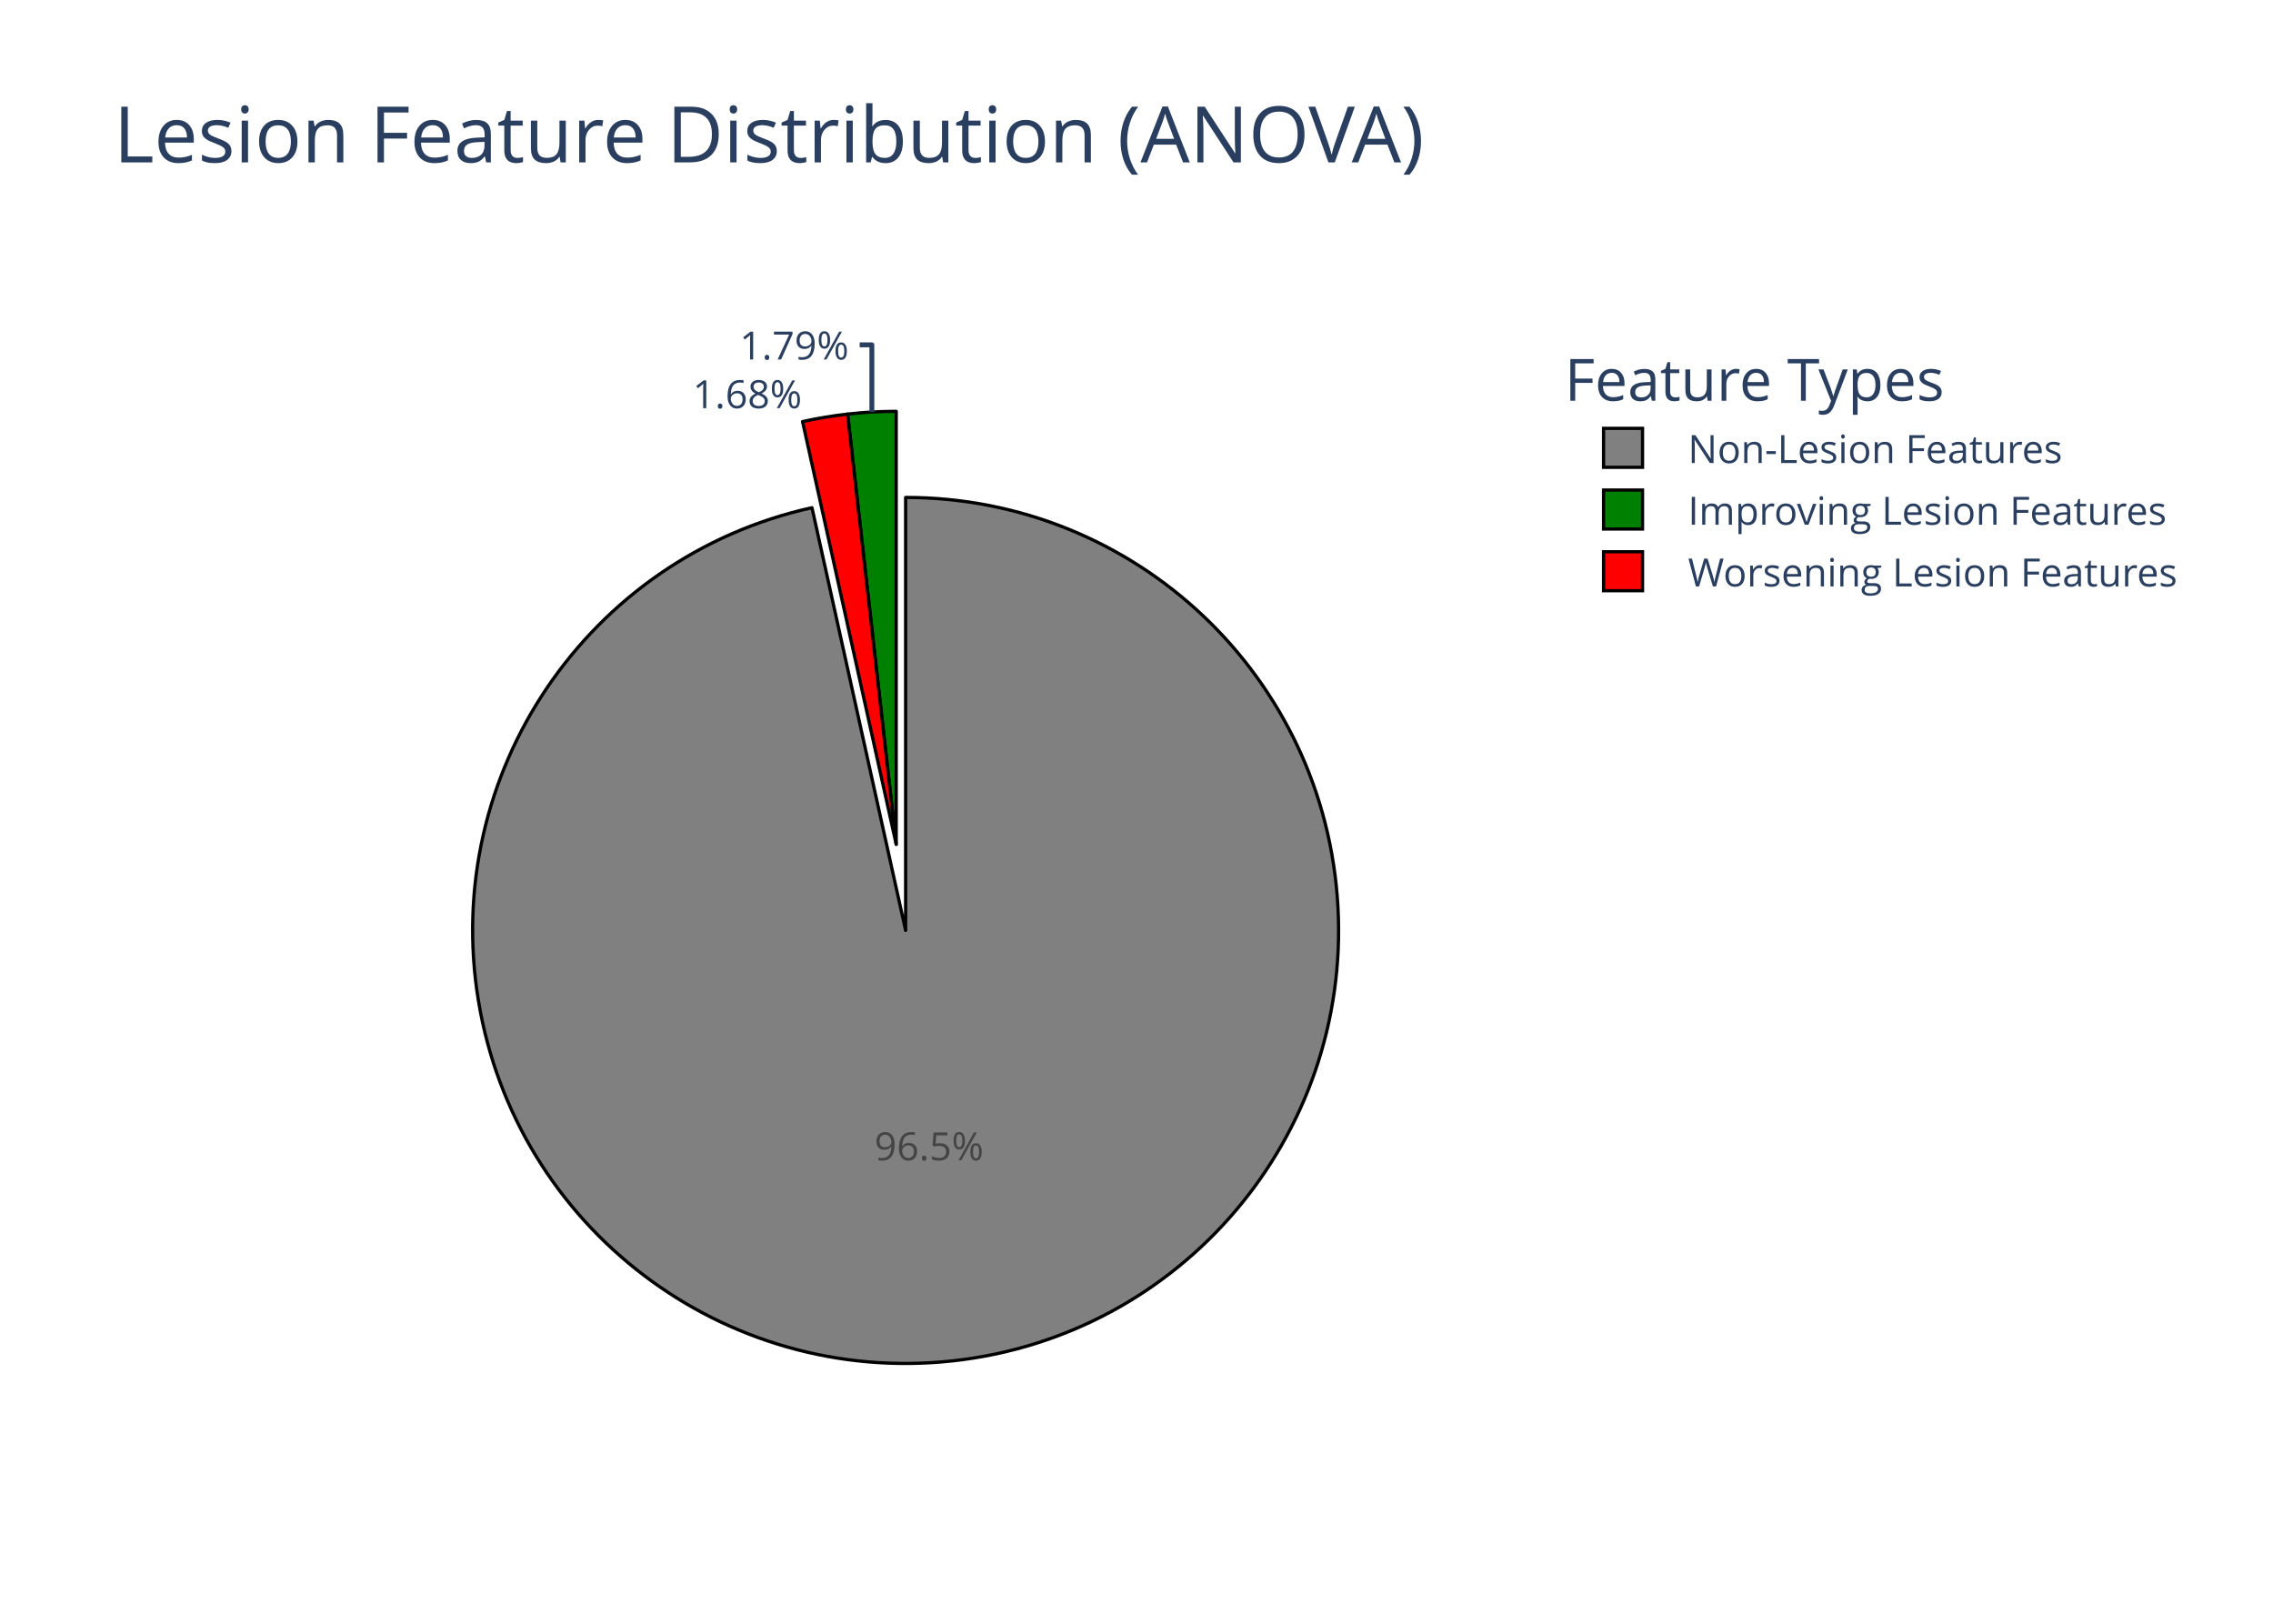
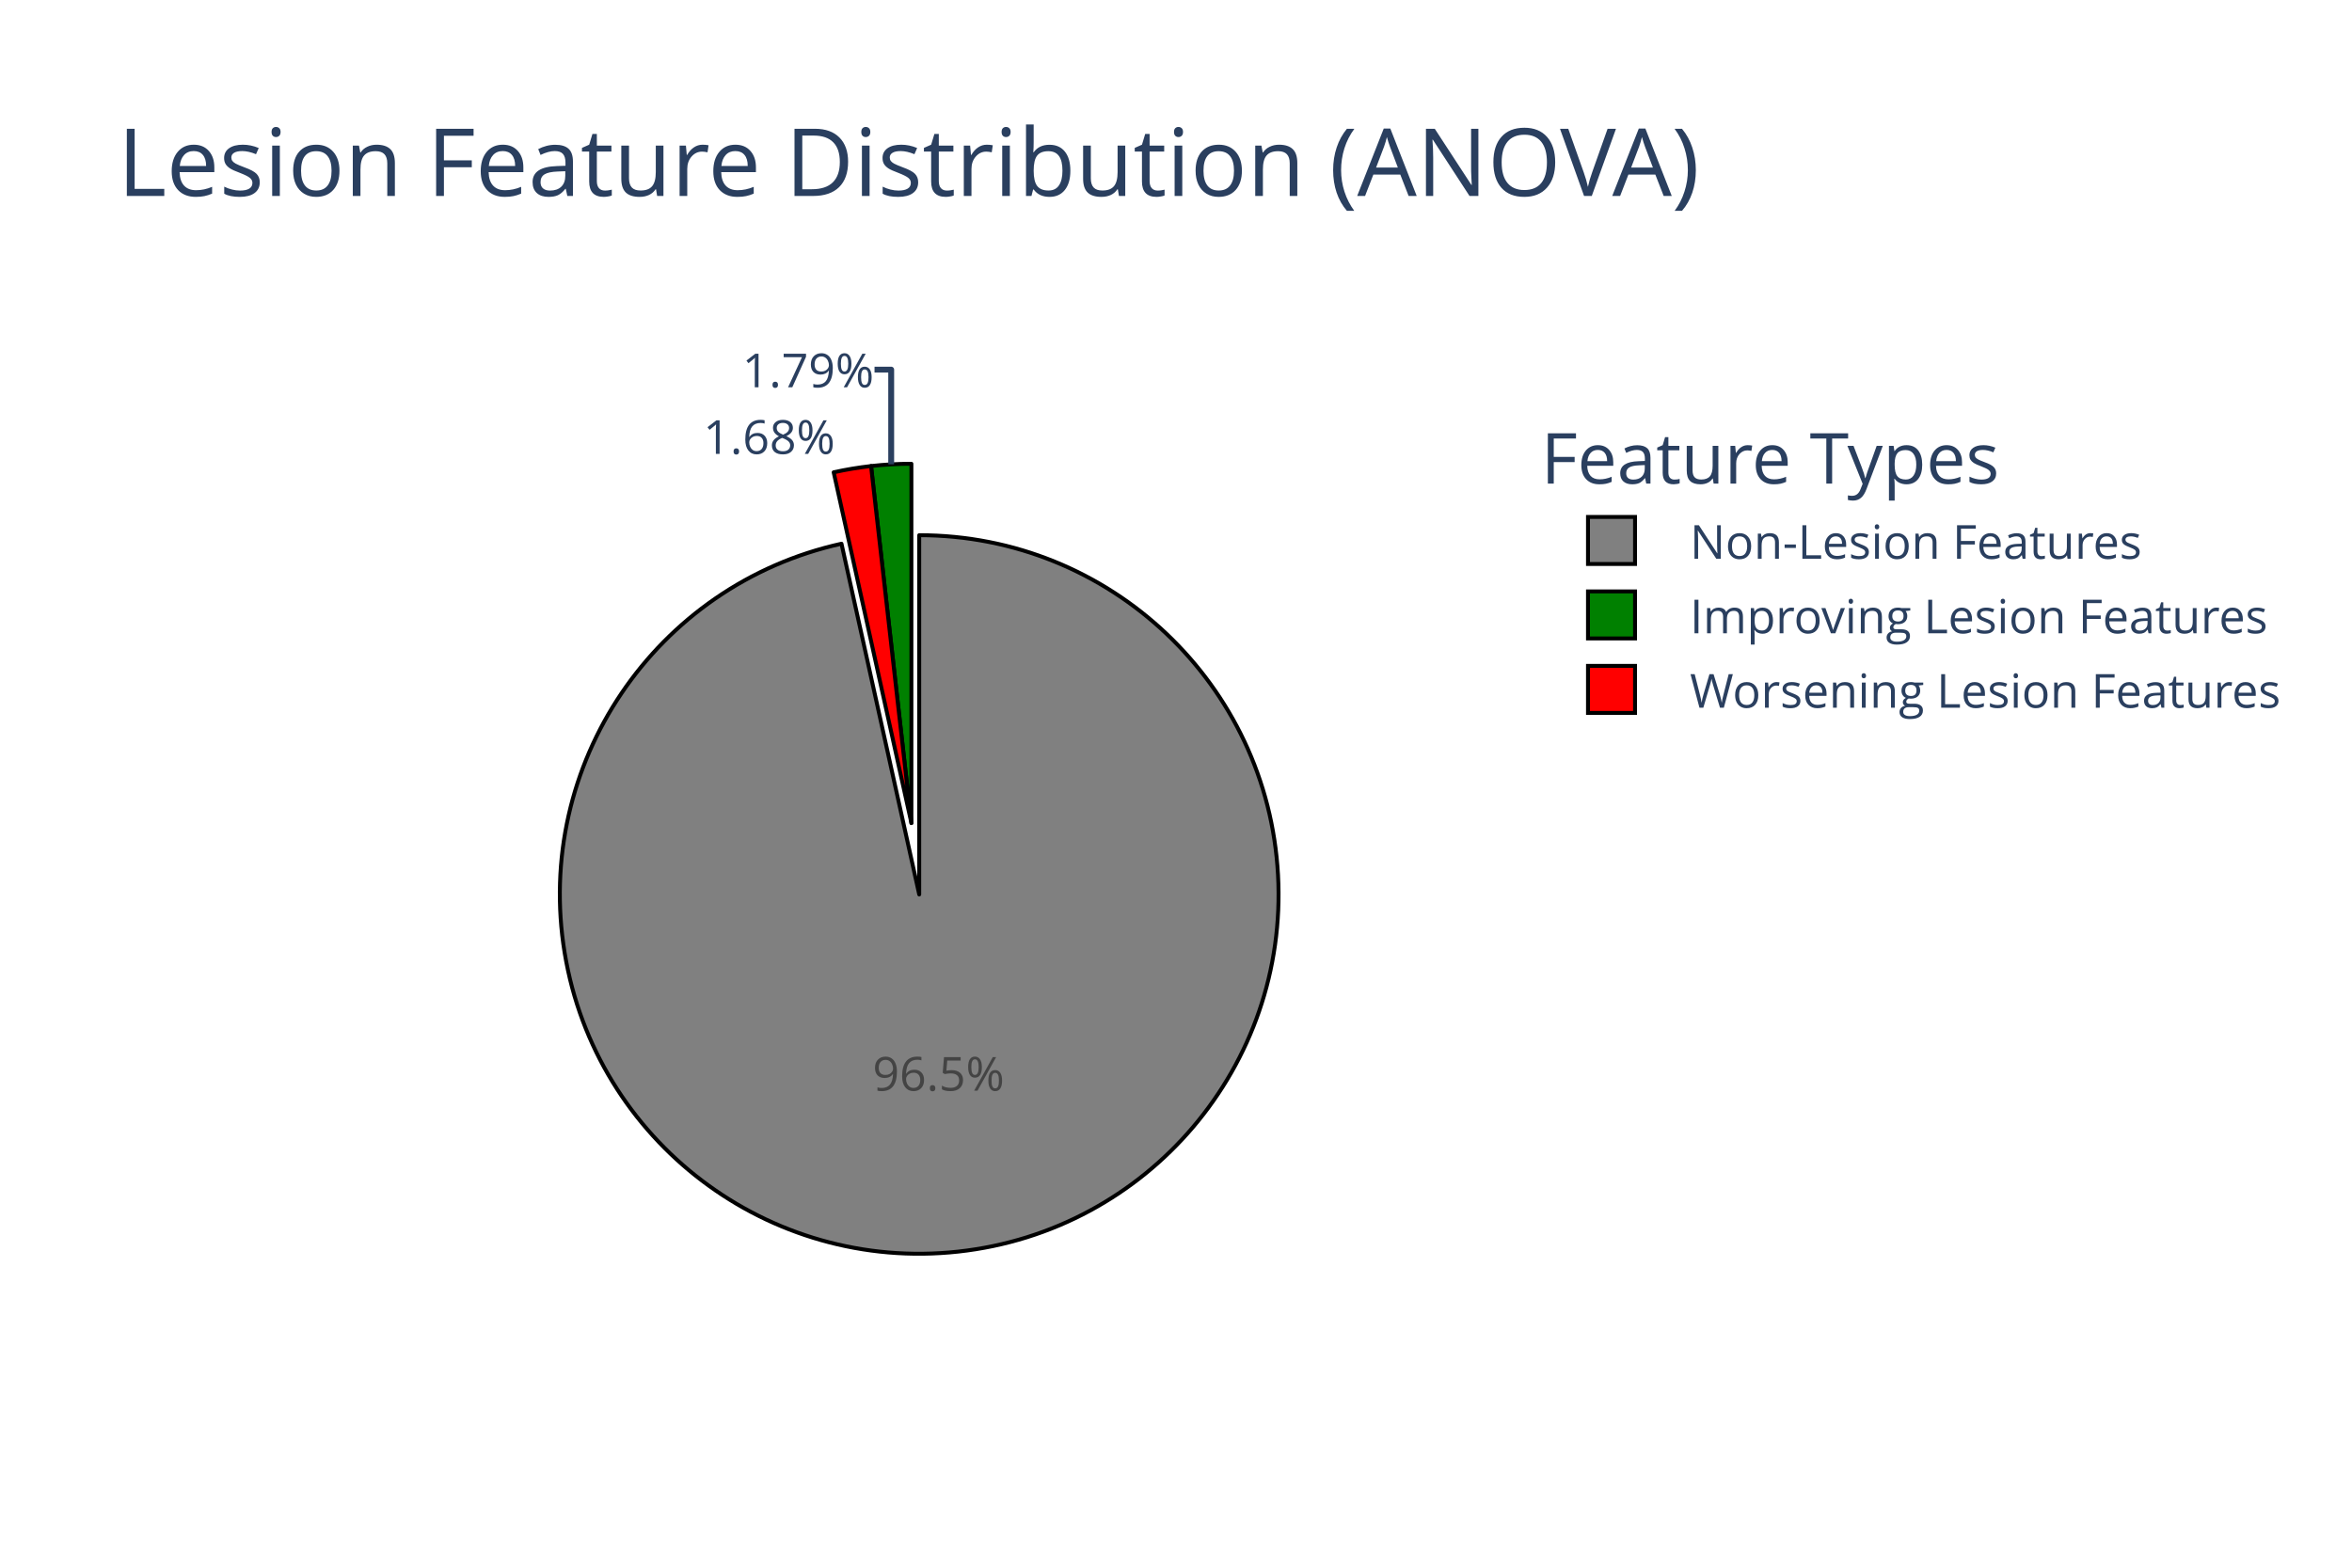
- <svg xmlns="http://www.w3.org/2000/svg" class="main-svg" width="700" height="500" style="" viewBox="0 0 700 500">
-   <rect x="0" y="0" width="700" height="500" style="fill: rgb(255, 255, 255); fill-opacity: 1;" />
-   <defs id="defs-83e740">
+ <svg xmlns="http://www.w3.org/2000/svg" class="main-svg" width="600" height="400" style="" viewBox="0 0 600 400">
+   <rect x="0" y="0" width="600" height="400" style="fill: rgb(255, 255, 255); fill-opacity: 1;" />
+   <defs id="defs-745cb9">
    <g class="clips" />
    <g class="gradients" />
    <g class="patterns" />
  </defs>
  <g class="bglayer" />
  <g class="layer-below">
    <g class="imagelayer" />
    <g class="shapelayer" />
  </g>
  <g class="cartesianlayer" />
  <g class="polarlayer" />
  <g class="smithlayer" />
  <g class="ternarylayer" />
  <g class="geolayer" />
  <g class="funnelarealayer" />
  <g class="pielayer">
    <g class="trace" stroke-linejoin="round" style="opacity: 1;">
      <g class="slice">
-         <path class="surface" d="M278.901,286.508l0,-133.333a133.333,133.333 0 1 1 -28.842,3.157Z" style="pointer-events: none; fill: rgb(128, 128, 128); fill-opacity: 1; stroke-width: 1; stroke: rgb(0, 0, 0); stroke-opacity: 1;" />
+         <path class="surface" d="M234.495,228.224l0,-91.667a91.667,91.667 0 1 1 -19.829,2.17Z" style="pointer-events: none; fill: rgb(128, 128, 128); fill-opacity: 1; stroke-width: 1; stroke: rgb(0, 0, 0); stroke-opacity: 1;" />
        <g class="slicetext">
-           <text data-notex="1" class="slicetext" transform="translate(286.1148,357.2793)" text-anchor="middle" x="0" y="0" style="font-family: 'Open Sans', verdana, arial, sans-serif; font-size: 12px; fill: rgb(68, 68, 68); fill-opacity: 1; white-space: pre;">96.5%</text>
+           <text data-notex="1" class="slicetext" transform="translate(239.419,278.2857)" text-anchor="middle" x="0" y="0" style="font-family: 'Open Sans', verdana, arial, sans-serif; font-size: 12px; fill: rgb(68, 68, 68); fill-opacity: 1; white-space: pre;">96.5%</text>
        </g>
      </g>
      <g class="slice">
-         <path class="surface" d="M276,260l-14.973,-132.49a133.333,133.333 0 0 1 14.973,-0.843Z" style="pointer-events: none; fill: rgb(0, 128, 0); fill-opacity: 1; stroke-width: 1; stroke: rgb(0, 0, 0); stroke-opacity: 1;" />
+         <path class="surface" d="M232.5,210l-10.294,-91.087a91.667,91.667 0 0 1 10.294,-0.58Z" style="pointer-events: none; fill: rgb(0, 128, 0); fill-opacity: 1; stroke-width: 1; stroke: rgb(0, 0, 0); stroke-opacity: 1;" />
        <g class="slicetext">
-           <text data-notex="1" class="slicetext" transform="translate(244.5856,110.6868)" text-anchor="middle" x="0" y="0" style="font-family: 'Open Sans', verdana, arial, sans-serif; font-size: 12px; fill: rgb(42, 63, 95); fill-opacity: 1; white-space: pre;">1.79%</text>
+           <text data-notex="1" class="slicetext" transform="translate(206.1418,98.81272)" text-anchor="middle" x="0" y="0" style="font-family: 'Open Sans', verdana, arial, sans-serif; font-size: 12px; fill: rgb(42, 63, 95); fill-opacity: 1; white-space: pre;">1.79%</text>
        </g>
-         <path class="textline" stroke-width="1.5" d="M268.502,126.878V106.187h-3.75" fill="none" style="stroke: rgb(42, 63, 95); stroke-opacity: 1;" />
+         <path class="textline" stroke-width="1.5" d="M227.345,118.478V94.313h-4.25" fill="none" style="stroke: rgb(42, 63, 95); stroke-opacity: 1;" />
      </g>
      <g class="slice">
-         <path class="surface" d="M276,260l-28.842,-130.177a133.333,133.333 0 0 1 13.869,-2.313Z" style="pointer-events: none; fill: rgb(255, 0, 0); fill-opacity: 1; stroke-width: 1; stroke: rgb(0, 0, 0); stroke-opacity: 1;" />
+         <path class="surface" d="M232.5,210l-19.829,-89.496a91.667,91.667 0 0 1 9.535,-1.59Z" style="pointer-events: none; fill: rgb(255, 0, 0); fill-opacity: 1; stroke-width: 1; stroke: rgb(0, 0, 0); stroke-opacity: 1;" />
        <g class="slicetext">
-           <text data-notex="1" class="slicetext" transform="translate(230.1462,125.6868)" text-anchor="middle" x="0" y="0" style="font-family: 'Open Sans', verdana, arial, sans-serif; font-size: 12px; fill: rgb(42, 63, 95); fill-opacity: 1; white-space: pre;">1.68%</text>
+           <text data-notex="1" class="slicetext" transform="translate(196.2146,115.8127)" text-anchor="middle" x="0" y="0" style="font-family: 'Open Sans', verdana, arial, sans-serif; font-size: 12px; fill: rgb(42, 63, 95); fill-opacity: 1; white-space: pre;">1.68%</text>
        </g>
      </g>
    </g>
  </g>
  <g class="iciclelayer" />
  <g class="treemaplayer" />
  <g class="sunburstlayer" />
  <g class="glimages" />
-   <defs id="topdefs-83e740">
+   <defs id="topdefs-745cb9">
    <g class="clips" />
-     <clipPath id="legend83e740">
-       <rect width="208" height="91" x="0" y="0" />
+     <clipPath id="legend745cb9">
+       <rect width="197" height="91" x="0" y="0" />
    </clipPath>
  </defs>
  <g class="layer-above">
    <g class="imagelayer" />
    <g class="shapelayer" />
  </g>
  <g class="infolayer">
-     <g class="legend" pointer-events="all" transform="translate(479.84,100)">
-       <rect class="bg" shape-rendering="crispEdges" style="stroke: rgb(68, 68, 68); stroke-opacity: 1; fill: rgb(255, 255, 255); fill-opacity: 1; stroke-width: 0px;" width="208" height="91" x="0" y="0" />
-       <g class="scrollbox" transform="" clip-path="url(#legend83e740)">
+     <g class="legend" pointer-events="all" transform="translate(391.1,100)">
+       <rect class="bg" shape-rendering="crispEdges" width="197" height="91" x="0" y="0" style="stroke: rgb(68, 68, 68); stroke-opacity: 1; fill: rgb(255, 255, 255); fill-opacity: 1; stroke-width: 0px;" />
+       <g class="scrollbox" transform="" clip-path="url(#legend745cb9)">
        <text class="legendtitletext" text-anchor="start" x="2" y="23.4" style="font-family: 'Open Sans', verdana, arial, sans-serif; font-size: 18px; fill: rgb(42, 63, 95); fill-opacity: 1; white-space: pre;">Feature Types</text>
        <g class="groups">
          <g class="traces" transform="translate(0,37.9)" style="opacity: 1;">
            <text class="legendtext" text-anchor="start" x="40" y="4.68" style="font-family: 'Open Sans', verdana, arial, sans-serif; font-size: 12px; fill: rgb(42, 63, 95); fill-opacity: 1; white-space: pre;">Non-Lesion Features</text>
            <g class="layers" style="opacity: 1;">
              <g class="legendfill" />
              <g class="legendlines" />
              <g class="legendsymbols">
                <g class="legendpoints">
                  <path class="legendpie" d="M6,6H-6V-6H6Z" transform="translate(20,0)" style="fill: rgb(128, 128, 128); fill-opacity: 1; stroke-width: 1; stroke: rgb(0, 0, 0); stroke-opacity: 1;" />
                </g>
              </g>
            </g>
-             <rect class="legendtoggle" x="0" y="-9.5" width="202.279" height="19" style="fill: rgb(0, 0, 0); fill-opacity: 0;" />
+             <rect class="legendtoggle" x="0" y="-9.5" width="191.453" height="19" style="fill: rgb(0, 0, 0); fill-opacity: 0;" />
          </g>
          <g class="traces" transform="translate(0,56.9)" style="opacity: 1;">
            <text class="legendtext" text-anchor="start" x="40" y="4.68" style="font-family: 'Open Sans', verdana, arial, sans-serif; font-size: 12px; fill: rgb(42, 63, 95); fill-opacity: 1; white-space: pre;">Improving Lesion Features</text>
            <g class="layers" style="opacity: 1;">
              <g class="legendfill" />
              <g class="legendlines" />
              <g class="legendsymbols">
                <g class="legendpoints">
                  <path class="legendpie" d="M6,6H-6V-6H6Z" transform="translate(20,0)" style="fill: rgb(0, 128, 0); fill-opacity: 1; stroke-width: 1; stroke: rgb(0, 0, 0); stroke-opacity: 1;" />
                </g>
              </g>
            </g>
-             <rect class="legendtoggle" x="0" y="-9.5" width="202.279" height="19" style="fill: rgb(0, 0, 0); fill-opacity: 0;" />
+             <rect class="legendtoggle" x="0" y="-9.5" width="191.453" height="19" style="fill: rgb(0, 0, 0); fill-opacity: 0;" />
          </g>
          <g class="traces" transform="translate(0,75.9)" style="opacity: 1;">
            <text class="legendtext" text-anchor="start" x="40" y="4.68" style="font-family: 'Open Sans', verdana, arial, sans-serif; font-size: 12px; fill: rgb(42, 63, 95); fill-opacity: 1; white-space: pre;">Worsening Lesion Features</text>
            <g class="layers" style="opacity: 1;">
              <g class="legendfill" />
              <g class="legendlines" />
              <g class="legendsymbols">
                <g class="legendpoints">
                  <path class="legendpie" d="M6,6H-6V-6H6Z" transform="translate(20,0)" style="fill: rgb(255, 0, 0); fill-opacity: 1; stroke-width: 1; stroke: rgb(0, 0, 0); stroke-opacity: 1;" />
                </g>
              </g>
            </g>
-             <rect class="legendtoggle" x="0" y="-9.5" width="202.279" height="19" style="fill: rgb(0, 0, 0); fill-opacity: 0;" />
+             <rect class="legendtoggle" x="0" y="-9.5" width="191.453" height="19" style="fill: rgb(0, 0, 0); fill-opacity: 0;" />
          </g>
        </g>
      </g>
-       <rect class="scrollbar" rx="20" ry="3" width="0" height="0" style="fill: rgb(128, 139, 164); fill-opacity: 1;" x="0" y="0" />
+       <rect class="scrollbar" rx="20" ry="3" width="0" height="0" x="0" y="0" style="fill: rgb(128, 139, 164); fill-opacity: 1;" />
    </g>
    <g class="g-gtitle">
-       <text class="gtitle" x="35" y="50" text-anchor="start" dy="0em" style="opacity: 1; font-family: 'Open Sans', verdana, arial, sans-serif; font-size: 24px; fill: rgb(42, 63, 95); fill-opacity: 1; white-space: pre;">Lesion Feature Distribution (ANOVA)</text>
+       <text class="gtitle" x="30" y="50" text-anchor="start" dy="0em" style="opacity: 1; font-family: 'Open Sans', verdana, arial, sans-serif; font-size: 24px; fill: rgb(42, 63, 95); fill-opacity: 1; white-space: pre;">Lesion Feature Distribution (ANOVA)</text>
    </g>
  </g>
</svg>
